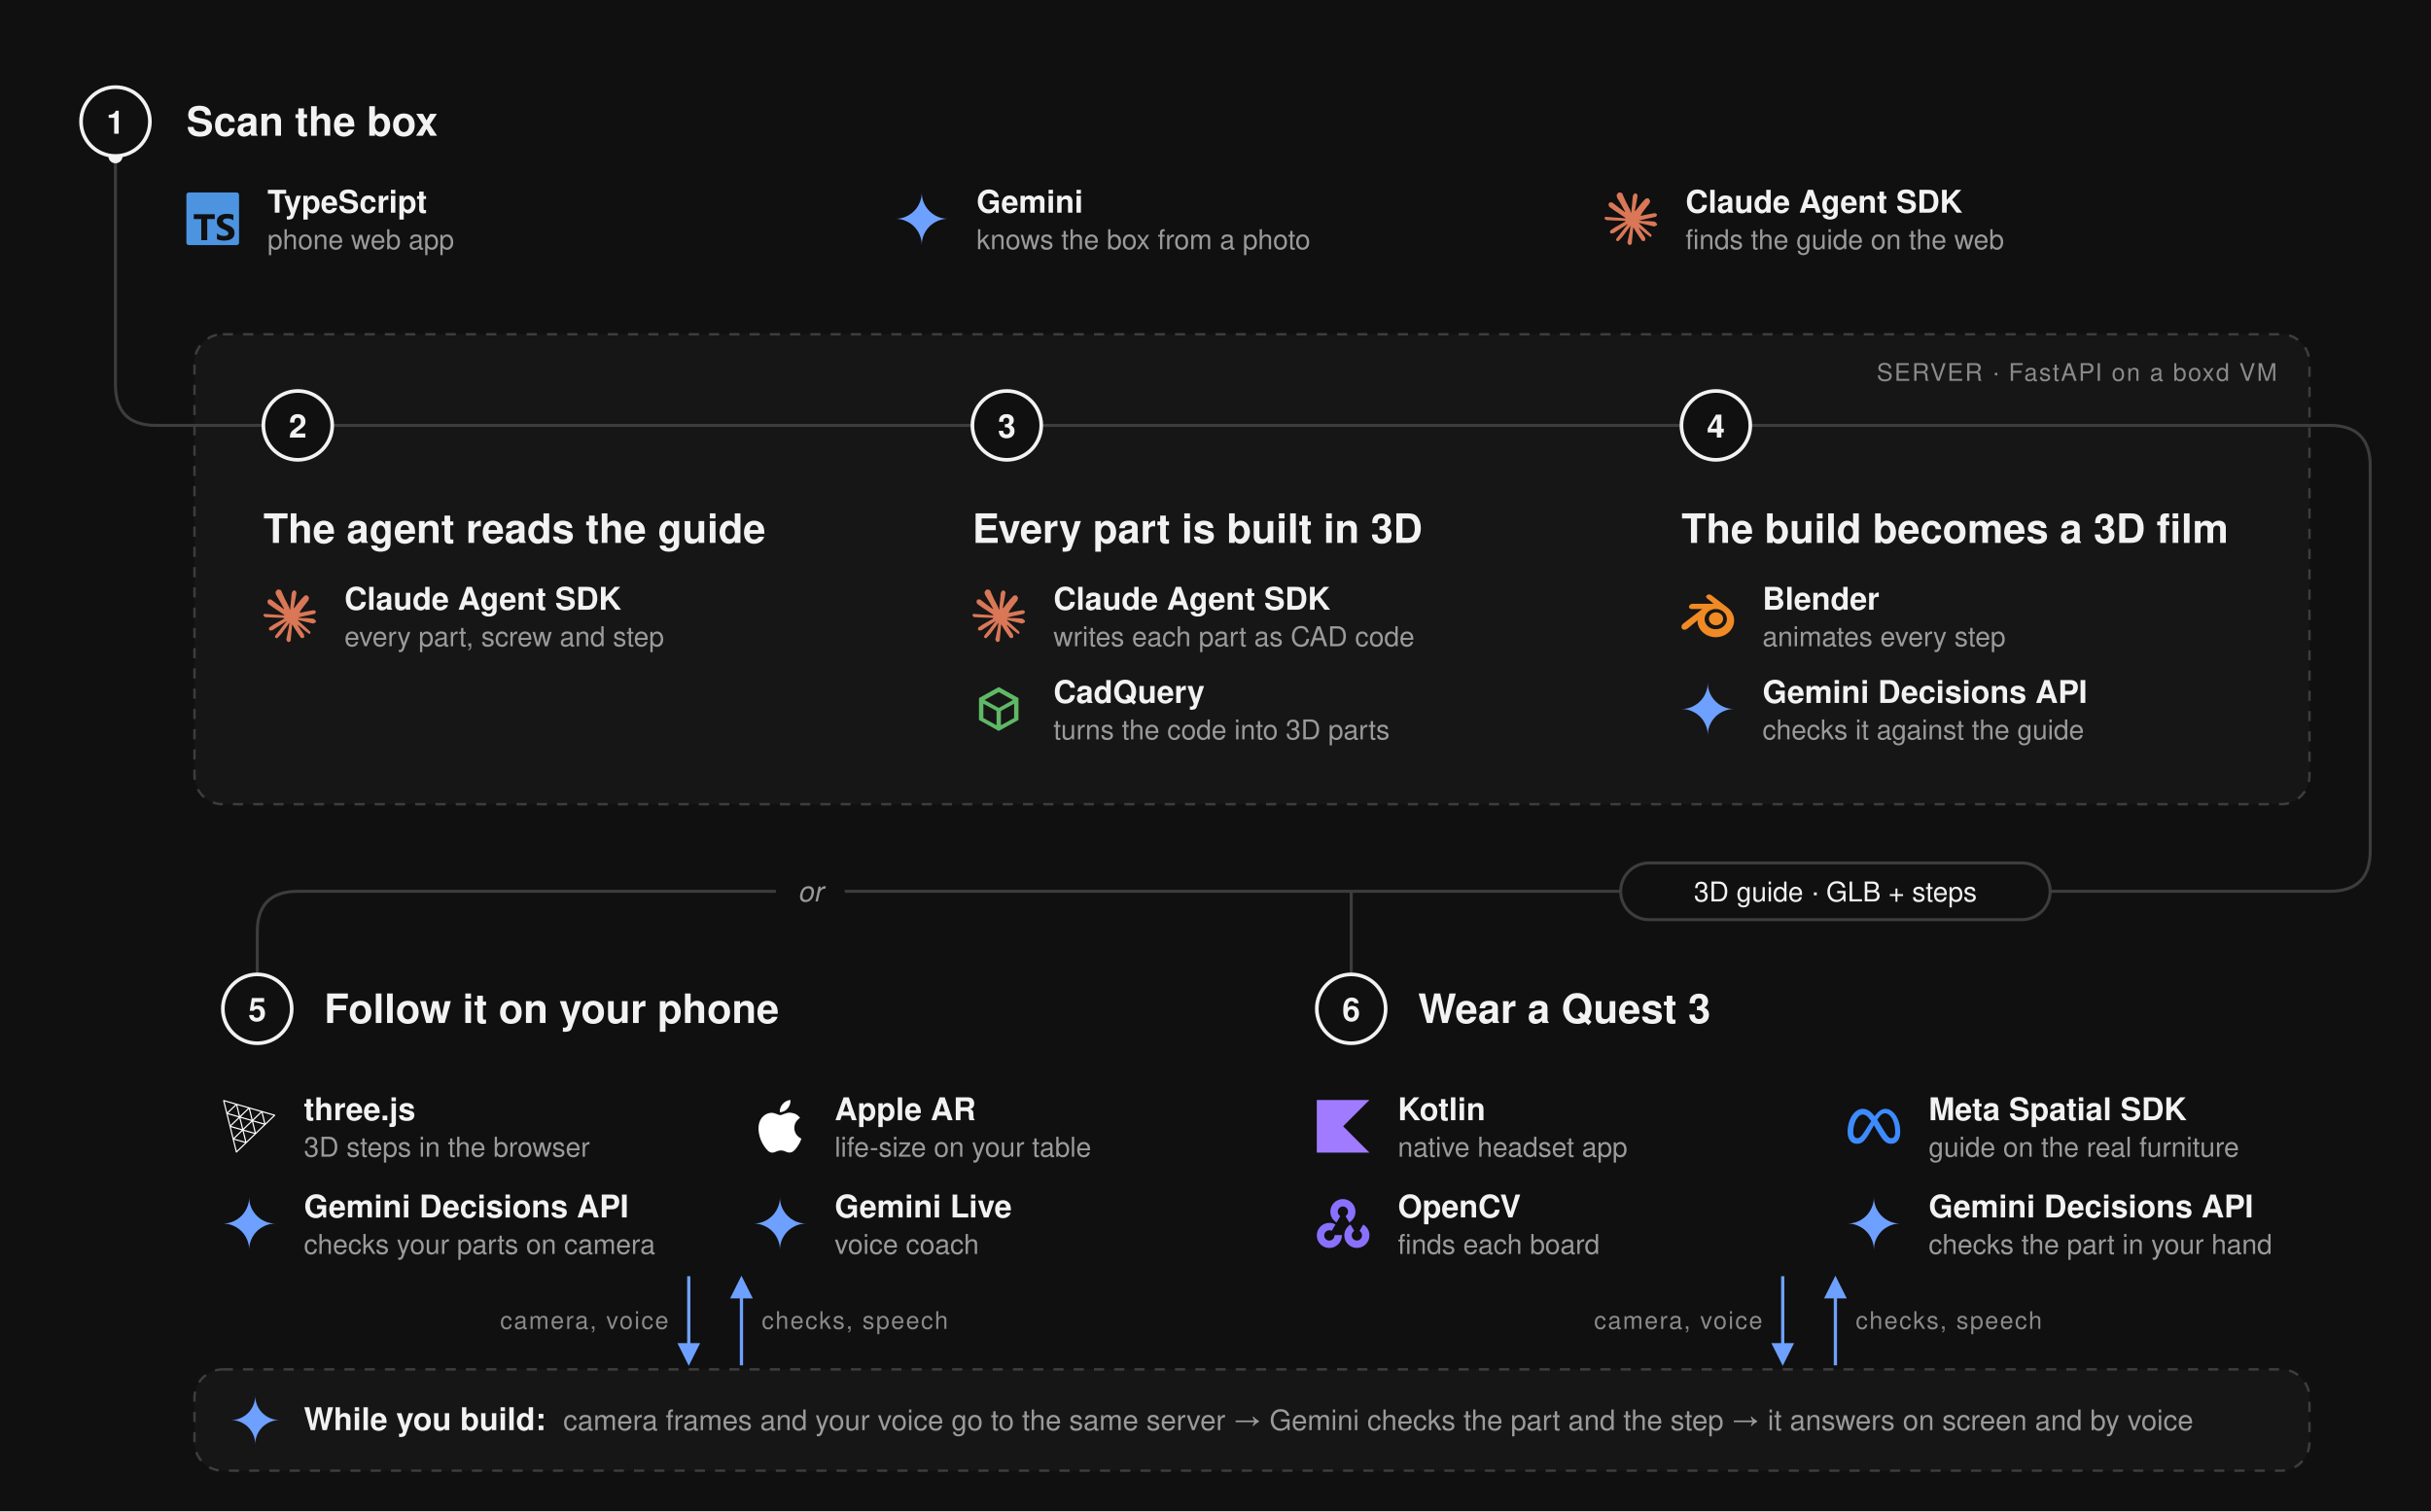
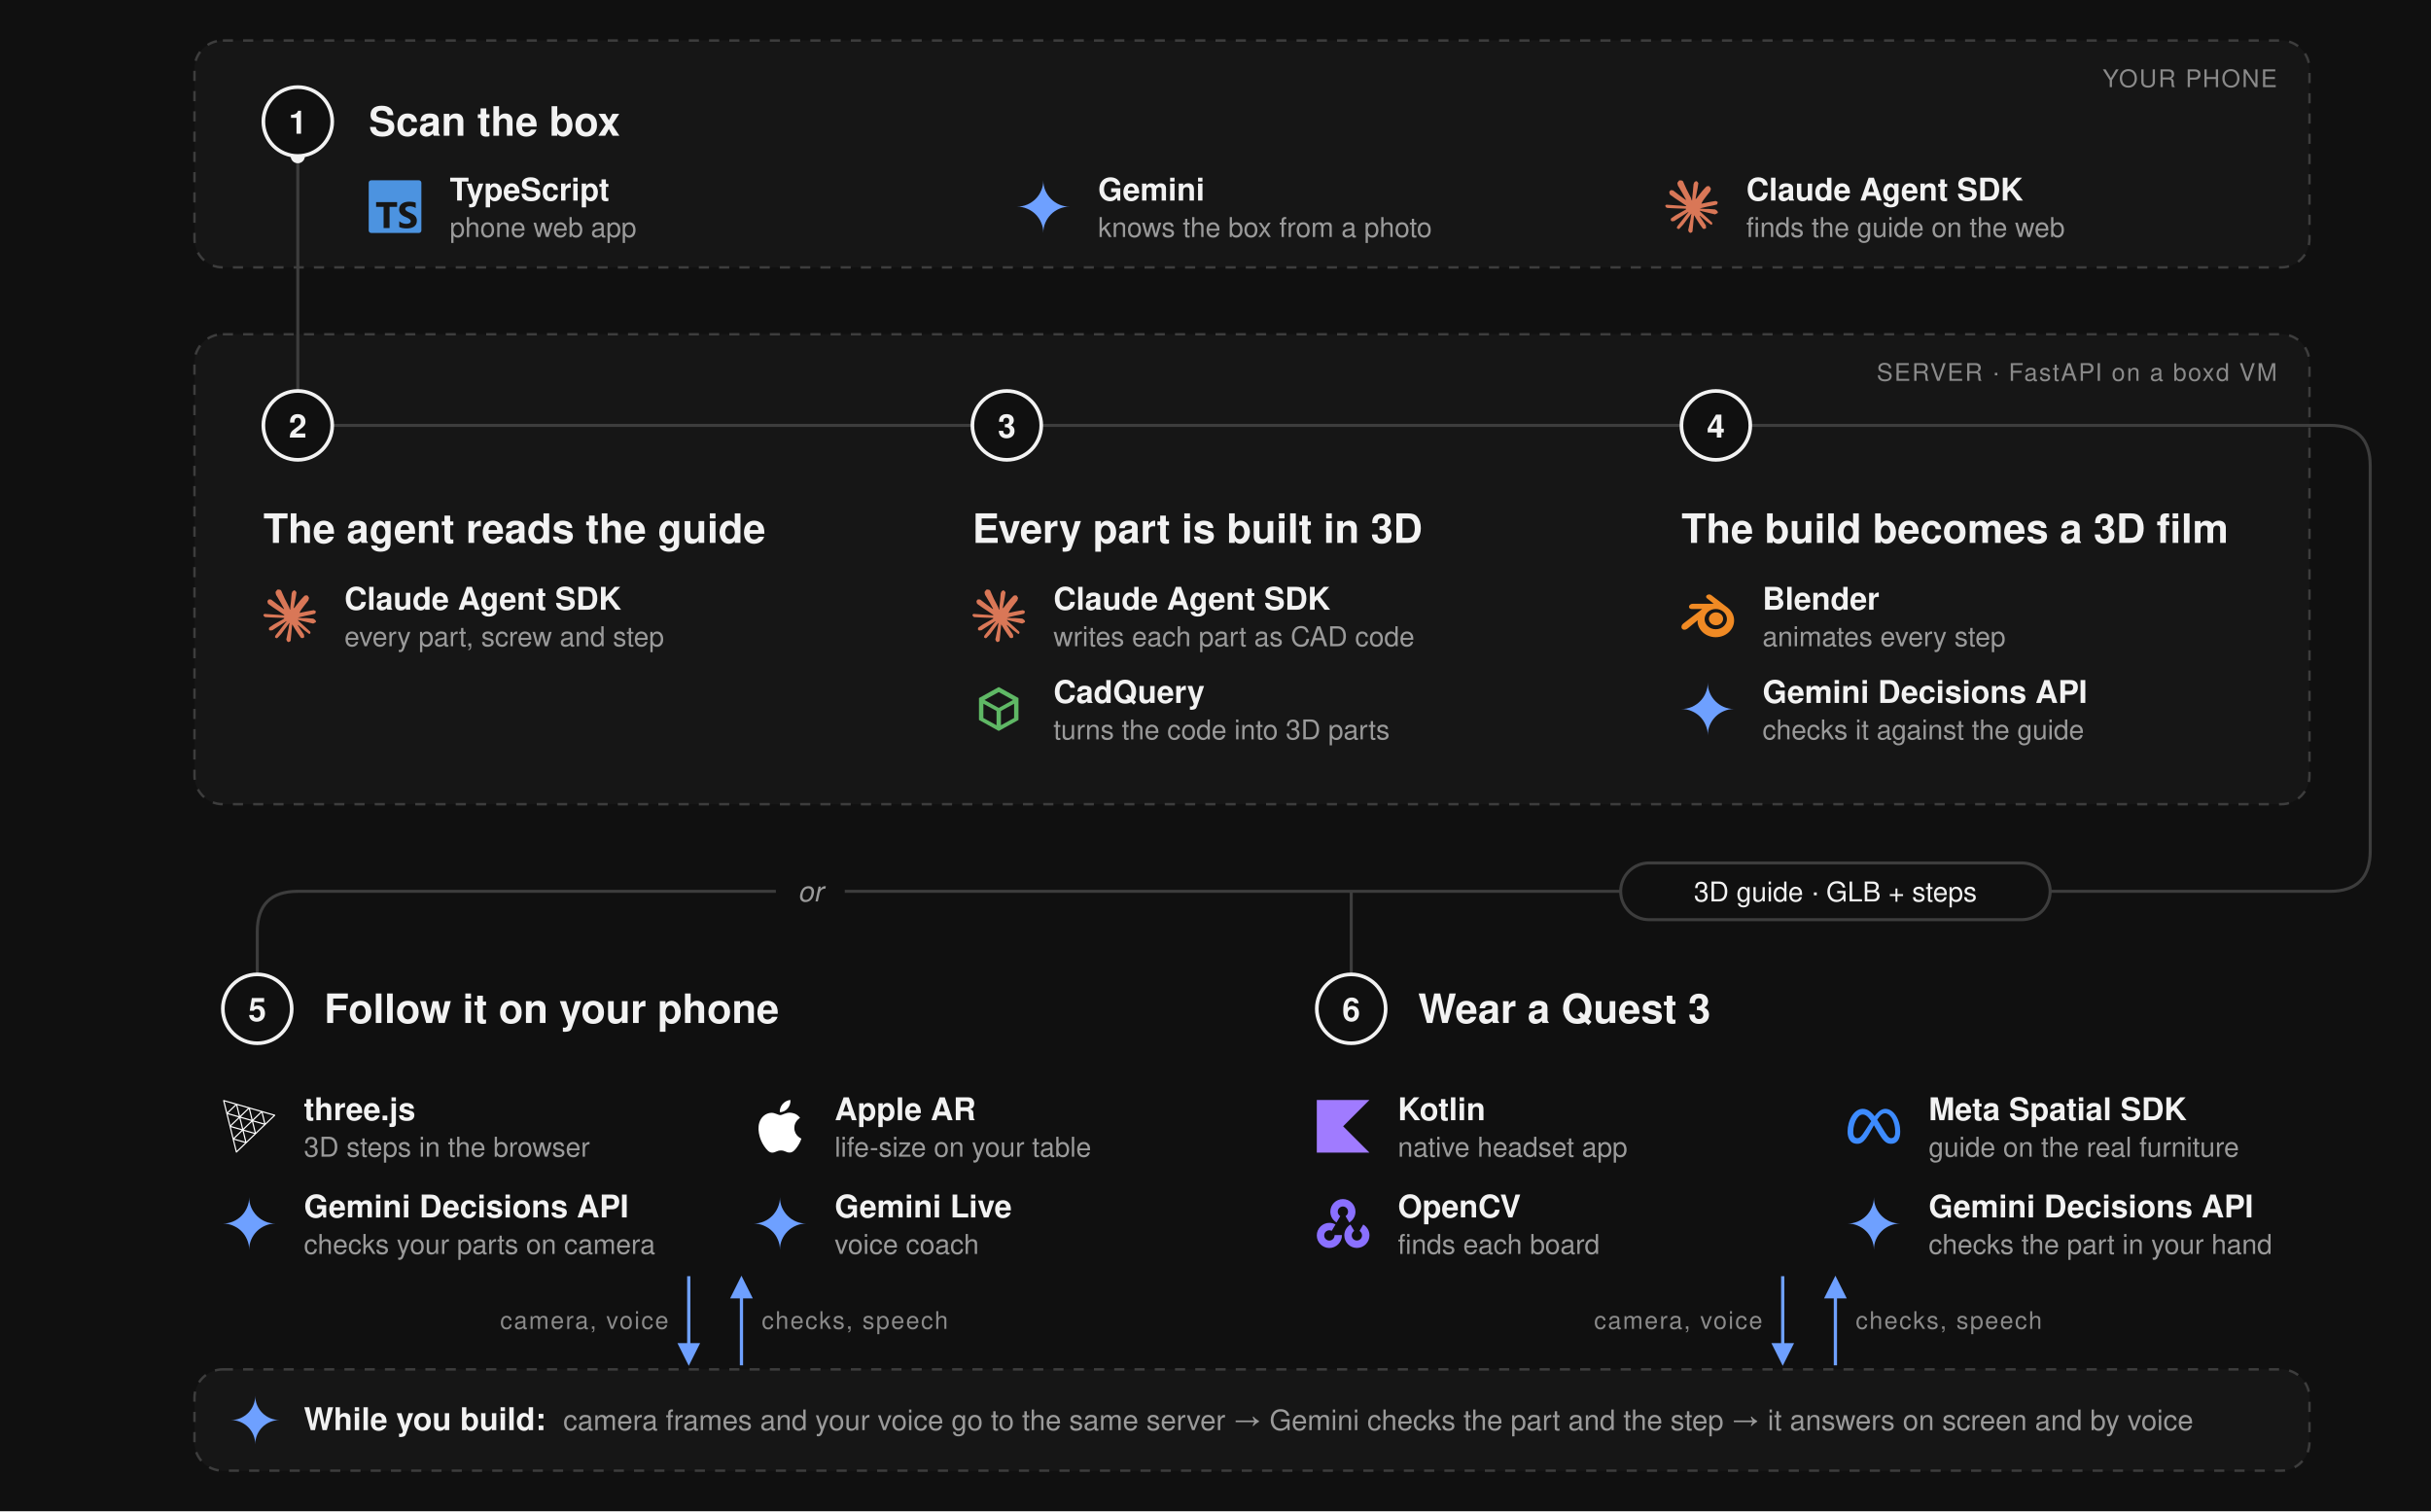
<svg xmlns="http://www.w3.org/2000/svg" viewBox="0 0 1200 746" width="1200" height="746" role="img" aria-label="How it works, top to bottom. 1 Scan the box: TypeScript web app, Gemini, Claude Agent SDK web search. Then on the server, a FastAPI app on a boxd VM: 2 the agent reads the guide (Claude Agent SDK), 3 every part is built in 3D (Claude Agent SDK, CadQuery), 4 the build becomes a 3D film (Blender, Gemini Decisions API). The 3D guide then goes to either 5 your phone (three.js, Apple AR, Gemini Decisions API, Gemini Live) or 6 a Quest 3 (Kotlin, Meta Spatial SDK, OpenCV, Gemini Decisions API). While you build, camera frames and voice go to the server and checks and speech come back">
  <style>text{font-family:"Helvetica Neue",Helvetica,Arial,sans-serif}.t{font-size:20px;font-weight:600;fill:#f2f2f2}.n{font-size:15.5px;font-weight:600;fill:#f2f2f2}.r{font-size:13.5px;fill:#9a9a9a}.no{font-size:16px;font-weight:600;fill:#f2f2f2;text-anchor:middle}.or{font-size:14px;fill:#9a9a9a;text-anchor:middle;font-style:italic}.rail{fill:none;stroke:#3d3d3d;stroke-width:1.5}.zone{fill:#161616;stroke:#3d3d3d;stroke-width:1.2;stroke-dasharray:5 5}.zl{font-size:12px;fill:#8a8a8a;letter-spacing:.06em}.tag{font-size:13.5px;fill:#f2f2f2;text-anchor:middle}.fb{fill:none;stroke:#6ea0ff;stroke-width:1.6}.dot{fill:none;stroke:#f2f2f2;stroke-width:7;stroke-linecap:round;stroke-dasharray:.1 2700;animation:run 9s linear infinite}@keyframes run{from{stroke-dashoffset:0}to{stroke-dashoffset:-2700}}@media (prefers-reduced-motion:reduce){.dot{display:none}}</style>
  <defs>
    <marker id="a" viewBox="0 0 10 10" refX="8" refY="5" markerWidth="7" markerHeight="7" orient="auto-start-reverse">
      <path d="M0 0L10 5L0 10z" fill="#6ea0ff" />
    </marker>
  </defs>
  <rect width="1200" height="746" fill="#101010" />
+   <rect x="96" y="20" width="1044" height="112" rx="14" class="zone" />
+   <text x="1124" y="43" class="zl" style="text-anchor:end">YOUR PHONE</text>
  <rect x="96" y="165" width="1044" height="232" rx="14" class="zone" />
  <text x="1124" y="188" class="zl" style="text-anchor:end">SERVER · FastAPI on a boxd VM</text>
-   <path class="rail" d="M57 77V190Q57 210 77 210H1150Q1170 210 1170 230V420Q1170 440 1150 440H147Q127 440 127 460V481" />
+   <path class="rail" d="M147 77V210H1150Q1170 210 1170 230V420Q1170 440 1150 440H147Q127 440 127 460V481" />
  <path class="rail" d="M667 440V481" />
-   <path class="dot" d="M57 77V190Q57 210 77 210H1150Q1170 210 1170 230V420Q1170 440 1150 440H147Q127 440 127 460V481" />
-   <circle cx="57" cy="60" r="17" fill="#101010" stroke="#f2f2f2" stroke-width="1.8" />
-   <text x="57" y="66" class="no">1</text>
-   <text x="92" y="67" class="t">Scan the box</text>
-   <path transform="translate(92,95) scale(1.0833)" fill="#4c93e0" d="M1.125 0C.502 0 0 .502 0 1.125v21.75C0 23.498.502 24 1.125 24h21.75c.623 0 1.125-.502 1.125-1.125V1.125C24 .502 23.498 0 22.875 0zm17.363 9.75c.612 0 1.154.037 1.627.111a6.38 6.38 0 0 1 1.306.34v2.458a3.95 3.95 0 0 0-.643-.361 5.093 5.093 0 0 0-.717-.26 5.453 5.453 0 0 0-1.426-.2c-.3 0-.573.028-.819.086a2.1 2.1 0 0 0-.623.242c-.17.104-.3.229-.393.374a.888.888 0 0 0-.14.49c0 .196.053.373.156.529.104.156.252.304.443.444s.423.276.696.41c.273.135.582.274.926.416.47.197.892.407 1.266.628.374.222.695.473.963.753.268.279.472.598.614.957.142.359.214.776.214 1.253 0 .657-.125 1.21-.373 1.656a3.033 3.033 0 0 1-1.012 1.085 4.38 4.38 0 0 1-1.487.596c-.566.12-1.163.18-1.79.18a9.916 9.916 0 0 1-1.84-.164 5.544 5.544 0 0 1-1.512-.493v-2.63a5.033 5.033 0 0 0 3.237 1.2c.333 0 .624-.03.872-.09.249-.06.456-.144.623-.25.166-.108.29-.234.373-.38a1.023 1.023 0 0 0-.074-1.089 2.12 2.12 0 0 0-.537-.5 5.597 5.597 0 0 0-.807-.444 27.72 27.72 0 0 0-1.007-.436c-.918-.383-1.602-.852-2.053-1.405-.45-.553-.676-1.222-.676-2.005 0-.614.123-1.141.369-1.582.246-.441.58-.804 1.004-1.089a4.494 4.494 0 0 1 1.47-.629 7.536 7.536 0 0 1 1.77-.201zm-15.113.188h9.563v2.166H9.506v9.646H6.789v-9.646H3.375z" />
-   <text x="132" y="105" class="n">TypeScript</text>
-   <text x="132" y="123" class="r">phone web app</text>
-   <path transform="translate(442,95) scale(1.0833)" fill="#6ea0ff" d="M11.04 19.32Q12 21.51 12 24q0-2.49.93-4.68.96-2.19 2.58-3.81t3.81-2.55Q21.51 12 24 12q-2.49 0-4.68-.93a12.3 12.3 0 0 1-3.81-2.58 12.3 12.3 0 0 1-2.58-3.81Q12 2.49 12 0q0 2.49-.96 4.68-.93 2.19-2.55 3.81a12.3 12.3 0 0 1-3.81 2.58Q2.49 12 0 12q2.49 0 4.68.96 2.19.93 3.81 2.55t2.55 3.81" />
-   <text x="482" y="105" class="n">Gemini</text>
-   <text x="482" y="123" class="r">knows the box from a photo</text>
-   <path transform="translate(792,95) scale(1.0833)" fill="#D97757" d="m4.714 15.956 4.717-2.647.079-.231-.079-.128h-.231l-.789-.049-2.696-.073-2.337-.097-2.265-.121-.571-.121-.534-.704.055-.352.48-.322.686.061 1.518.103 2.277.158 1.651.097 2.447.255h.389l.055-.158-.134-.097-.103-.097L6.973 9.836l-2.55-1.688-1.336-.971-.723-.492-.364-.461-.158-1.008.656-.723.88.061.225.061.892.686 1.906 1.475 2.489 1.834.364.303.146-.103.018-.073-.164-.273-1.354-2.447-1.445-2.489-.643-1.032-.17-.619c-.061-.255-.103-.467-.103-.729L6.287.134 6.7 0l.996.134.419.364.619 1.415 1.002 2.228 1.554 3.03.455.898.243.832.091.255h.158v-.146l.128-1.706.237-2.095.231-2.696.079-.759.376-.911.747-.492.583.279.48.686-.067.443-.285 1.852-.559 2.902-.364 1.943h.212l.243-.243.984-1.305 1.651-2.064.729-.82.85-.905.546-.431h1.032l.759 1.129-.34 1.166-1.062 1.348-.88 1.141-1.263 1.7-.789 1.36.073.109.188-.018 2.853-.607 1.542-.279 1.84-.316.832.389.091.395-.328.807-1.967.486-2.307.461-3.436.814-.043.03.049.061 1.548.146.662.036h1.621l3.018.225.789.522.474.638-.079.486-1.214.619-1.639-.389-3.825-.911-1.311-.328h-.182v.109l1.093 1.069 2.003 1.809 2.507 2.331.128.577-.322.455-.34-.049-2.204-1.657-.85-.747-1.925-1.621h-.128v.17l.443.65 2.344 3.521.121 1.081-.17.352-.607.212-.668-.121-1.372-1.925L14.38 17.959l-1.141-1.943-.14.079-.674 7.255-.316.37-.729.279-.607-.461-.322-.747.322-1.475.389-1.925.316-1.53.285-1.9.17-.631-.012-.043-.14.018-1.433 1.967-2.18 2.945-1.724 1.846-.413.164-.716-.37.067-.662.401-.589 2.386-3.036 1.439-1.882.929-1.087-.006-.158h-.055l-6.338 4.116-1.129.146-.486-.455.061-.747.231-.243 1.906-1.311Z" />
-   <text x="832" y="105" class="n">Claude Agent SDK</text>
-   <text x="832" y="123" class="r">finds the guide on the web</text>
+   <path class="dot" d="M147 77V210H1150Q1170 210 1170 230V420Q1170 440 1150 440H147Q127 440 127 460V481" />
+   <circle cx="147" cy="60" r="17" fill="#101010" stroke="#f2f2f2" stroke-width="1.8" />
+   <text x="147" y="66" class="no">1</text>
+   <text x="182" y="67" class="t">Scan the box</text>
+   <path transform="translate(182,89) scale(1.0833)" fill="#4c93e0" d="M1.125 0C.502 0 0 .502 0 1.125v21.75C0 23.498.502 24 1.125 24h21.75c.623 0 1.125-.502 1.125-1.125V1.125C24 .502 23.498 0 22.875 0zm17.363 9.75c.612 0 1.154.037 1.627.111a6.38 6.38 0 0 1 1.306.34v2.458a3.95 3.95 0 0 0-.643-.361 5.093 5.093 0 0 0-.717-.26 5.453 5.453 0 0 0-1.426-.2c-.3 0-.573.028-.819.086a2.1 2.1 0 0 0-.623.242c-.17.104-.3.229-.393.374a.888.888 0 0 0-.14.49c0 .196.053.373.156.529.104.156.252.304.443.444s.423.276.696.41c.273.135.582.274.926.416.47.197.892.407 1.266.628.374.222.695.473.963.753.268.279.472.598.614.957.142.359.214.776.214 1.253 0 .657-.125 1.21-.373 1.656a3.033 3.033 0 0 1-1.012 1.085 4.38 4.38 0 0 1-1.487.596c-.566.12-1.163.18-1.79.18a9.916 9.916 0 0 1-1.84-.164 5.544 5.544 0 0 1-1.512-.493v-2.63a5.033 5.033 0 0 0 3.237 1.2c.333 0 .624-.03.872-.09.249-.06.456-.144.623-.25.166-.108.29-.234.373-.38a1.023 1.023 0 0 0-.074-1.089 2.12 2.12 0 0 0-.537-.5 5.597 5.597 0 0 0-.807-.444 27.72 27.72 0 0 0-1.007-.436c-.918-.383-1.602-.852-2.053-1.405-.45-.553-.676-1.222-.676-2.005 0-.614.123-1.141.369-1.582.246-.441.58-.804 1.004-1.089a4.494 4.494 0 0 1 1.47-.629 7.536 7.536 0 0 1 1.77-.201zm-15.113.188h9.563v2.166H9.506v9.646H6.789v-9.646H3.375z" />
+   <text x="222" y="99" class="n">TypeScript</text>
+   <text x="222" y="117" class="r">phone web app</text>
+   <path transform="translate(502,89) scale(1.0833)" fill="#6ea0ff" d="M11.04 19.32Q12 21.51 12 24q0-2.49.93-4.68.96-2.19 2.58-3.81t3.81-2.55Q21.51 12 24 12q-2.49 0-4.68-.93a12.3 12.3 0 0 1-3.81-2.58 12.3 12.3 0 0 1-2.58-3.81Q12 2.49 12 0q0 2.49-.96 4.68-.93 2.19-2.55 3.81a12.3 12.3 0 0 1-3.81 2.58Q2.49 12 0 12q2.49 0 4.68.96 2.19.93 3.81 2.55t2.55 3.81" />
+   <text x="542" y="99" class="n">Gemini</text>
+   <text x="542" y="117" class="r">knows the box from a photo</text>
+   <path transform="translate(822,89) scale(1.0833)" fill="#D97757" d="m4.714 15.956 4.717-2.647.079-.231-.079-.128h-.231l-.789-.049-2.696-.073-2.337-.097-2.265-.121-.571-.121-.534-.704.055-.352.48-.322.686.061 1.518.103 2.277.158 1.651.097 2.447.255h.389l.055-.158-.134-.097-.103-.097L6.973 9.836l-2.55-1.688-1.336-.971-.723-.492-.364-.461-.158-1.008.656-.723.88.061.225.061.892.686 1.906 1.475 2.489 1.834.364.303.146-.103.018-.073-.164-.273-1.354-2.447-1.445-2.489-.643-1.032-.17-.619c-.061-.255-.103-.467-.103-.729L6.287.134 6.7 0l.996.134.419.364.619 1.415 1.002 2.228 1.554 3.03.455.898.243.832.091.255h.158v-.146l.128-1.706.237-2.095.231-2.696.079-.759.376-.911.747-.492.583.279.48.686-.067.443-.285 1.852-.559 2.902-.364 1.943h.212l.243-.243.984-1.305 1.651-2.064.729-.82.85-.905.546-.431h1.032l.759 1.129-.34 1.166-1.062 1.348-.88 1.141-1.263 1.7-.789 1.36.073.109.188-.018 2.853-.607 1.542-.279 1.84-.316.832.389.091.395-.328.807-1.967.486-2.307.461-3.436.814-.043.03.049.061 1.548.146.662.036h1.621l3.018.225.789.522.474.638-.079.486-1.214.619-1.639-.389-3.825-.911-1.311-.328h-.182v.109l1.093 1.069 2.003 1.809 2.507 2.331.128.577-.322.455-.34-.049-2.204-1.657-.85-.747-1.925-1.621h-.128v.17l.443.65 2.344 3.521.121 1.081-.17.352-.607.212-.668-.121-1.372-1.925L14.38 17.959l-1.141-1.943-.14.079-.674 7.255-.316.37-.729.279-.607-.461-.322-.747.322-1.475.389-1.925.316-1.53.285-1.9.17-.631-.012-.043-.14.018-1.433 1.967-2.18 2.945-1.724 1.846-.413.164-.716-.37.067-.662.401-.589 2.386-3.036 1.439-1.882.929-1.087-.006-.158h-.055l-6.338 4.116-1.129.146-.486-.455.061-.747.231-.243 1.906-1.311Z" />
+   <text x="862" y="99" class="n">Claude Agent SDK</text>
+   <text x="862" y="117" class="r">finds the guide on the web</text>
  <circle cx="147" cy="210" r="17" fill="#101010" stroke="#f2f2f2" stroke-width="1.8" />
  <text x="147" y="216" class="no">2</text>
  <text x="130" y="268" class="t">The agent reads the guide</text>
  <path transform="translate(130,291) scale(1.0833)" fill="#D97757" d="m4.714 15.956 4.717-2.647.079-.231-.079-.128h-.231l-.789-.049-2.696-.073-2.337-.097-2.265-.121-.571-.121-.534-.704.055-.352.48-.322.686.061 1.518.103 2.277.158 1.651.097 2.447.255h.389l.055-.158-.134-.097-.103-.097L6.973 9.836l-2.55-1.688-1.336-.971-.723-.492-.364-.461-.158-1.008.656-.723.88.061.225.061.892.686 1.906 1.475 2.489 1.834.364.303.146-.103.018-.073-.164-.273-1.354-2.447-1.445-2.489-.643-1.032-.17-.619c-.061-.255-.103-.467-.103-.729L6.287.134 6.7 0l.996.134.419.364.619 1.415 1.002 2.228 1.554 3.03.455.898.243.832.091.255h.158v-.146l.128-1.706.237-2.095.231-2.696.079-.759.376-.911.747-.492.583.279.48.686-.067.443-.285 1.852-.559 2.902-.364 1.943h.212l.243-.243.984-1.305 1.651-2.064.729-.82.85-.905.546-.431h1.032l.759 1.129-.34 1.166-1.062 1.348-.88 1.141-1.263 1.7-.789 1.36.073.109.188-.018 2.853-.607 1.542-.279 1.84-.316.832.389.091.395-.328.807-1.967.486-2.307.461-3.436.814-.043.03.049.061 1.548.146.662.036h1.621l3.018.225.789.522.474.638-.079.486-1.214.619-1.639-.389-3.825-.911-1.311-.328h-.182v.109l1.093 1.069 2.003 1.809 2.507 2.331.128.577-.322.455-.34-.049-2.204-1.657-.85-.747-1.925-1.621h-.128v.17l.443.65 2.344 3.521.121 1.081-.17.352-.607.212-.668-.121-1.372-1.925L14.38 17.959l-1.141-1.943-.14.079-.674 7.255-.316.37-.729.279-.607-.461-.322-.747.322-1.475.389-1.925.316-1.53.285-1.9.17-.631-.012-.043-.14.018-1.433 1.967-2.18 2.945-1.724 1.846-.413.164-.716-.37.067-.662.401-.589 2.386-3.036 1.439-1.882.929-1.087-.006-.158h-.055l-6.338 4.116-1.129.146-.486-.455.061-.747.231-.243 1.906-1.311Z" />
  <text x="170" y="301" class="n">Claude Agent SDK</text>
  <text x="170" y="319" class="r">every part, screw and step</text>
  <circle cx="497" cy="210" r="17" fill="#101010" stroke="#f2f2f2" stroke-width="1.8" />
  <text x="497" y="216" class="no">3</text>
  <text x="480" y="268" class="t">Every part is built in 3D</text>
  <path transform="translate(480,291) scale(1.0833)" fill="#D97757" d="m4.714 15.956 4.717-2.647.079-.231-.079-.128h-.231l-.789-.049-2.696-.073-2.337-.097-2.265-.121-.571-.121-.534-.704.055-.352.48-.322.686.061 1.518.103 2.277.158 1.651.097 2.447.255h.389l.055-.158-.134-.097-.103-.097L6.973 9.836l-2.55-1.688-1.336-.971-.723-.492-.364-.461-.158-1.008.656-.723.88.061.225.061.892.686 1.906 1.475 2.489 1.834.364.303.146-.103.018-.073-.164-.273-1.354-2.447-1.445-2.489-.643-1.032-.17-.619c-.061-.255-.103-.467-.103-.729L6.287.134 6.7 0l.996.134.419.364.619 1.415 1.002 2.228 1.554 3.03.455.898.243.832.091.255h.158v-.146l.128-1.706.237-2.095.231-2.696.079-.759.376-.911.747-.492.583.279.48.686-.067.443-.285 1.852-.559 2.902-.364 1.943h.212l.243-.243.984-1.305 1.651-2.064.729-.82.85-.905.546-.431h1.032l.759 1.129-.34 1.166-1.062 1.348-.88 1.141-1.263 1.7-.789 1.36.073.109.188-.018 2.853-.607 1.542-.279 1.84-.316.832.389.091.395-.328.807-1.967.486-2.307.461-3.436.814-.043.03.049.061 1.548.146.662.036h1.621l3.018.225.789.522.474.638-.079.486-1.214.619-1.639-.389-3.825-.911-1.311-.328h-.182v.109l1.093 1.069 2.003 1.809 2.507 2.331.128.577-.322.455-.34-.049-2.204-1.657-.85-.747-1.925-1.621h-.128v.17l.443.65 2.344 3.521.121 1.081-.17.352-.607.212-.668-.121-1.372-1.925L14.38 17.959l-1.141-1.943-.14.079-.674 7.255-.316.37-.729.279-.607-.461-.322-.747.322-1.475.389-1.925.316-1.53.285-1.9.17-.631-.012-.043-.14.018-1.433 1.967-2.18 2.945-1.724 1.846-.413.164-.716-.37.067-.662.401-.589 2.386-3.036 1.439-1.882.929-1.087-.006-.158h-.055l-6.338 4.116-1.129.146-.486-.455.061-.747.231-.243 1.906-1.311Z" />
  <text x="520" y="301" class="n">Claude Agent SDK</text>
  <text x="520" y="319" class="r">writes each part as CAD code</text>
  <path transform="translate(480,337) scale(1.0833)" fill="#5fb865" d="M12 2 3 7v10l9 5 9-5V7zm0 2.3 6.5 3.6L12 11.5 5.5 7.9zM5 9.6l6 3.3v6.5l-6-3.3zm14 0v6.5l-6 3.3v-6.5z" />
  <text x="520" y="347" class="n">CadQuery</text>
  <text x="520" y="365" class="r">turns the code into 3D parts</text>
  <circle cx="847" cy="210" r="17" fill="#101010" stroke="#f2f2f2" stroke-width="1.8" />
  <text x="847" y="216" class="no">4</text>
  <text x="830" y="268" class="t">The build becomes a 3D film</text>
  <path transform="translate(830,291) scale(1.0833)" fill="#f08a24" d="M12.51 13.214c.046-.8.438-1.506 1.03-2.006a3.424 3.424 0 0 1 2.212-.79c.85 0 1.631.3 2.211.79.592.5.983 1.206 1.028 2.005.045.823-.285 1.586-.865 2.153a3.389 3.389 0 0 1-2.374.938 3.393 3.393 0 0 1-2.376-.938c-.58-.567-.91-1.33-.865-2.152M7.35 14.831c.006.314.106.922.256 1.398a7.372 7.372 0 0 0 1.593 2.757 8.227 8.227 0 0 0 2.787 2.001 8.947 8.947 0 0 0 3.66.76 8.964 8.964 0 0 0 3.657-.772 8.285 8.285 0 0 0 2.785-2.01 7.428 7.428 0 0 0 1.592-2.762 6.964 6.964 0 0 0 .25-3.074 7.123 7.123 0 0 0-1.016-2.779 7.764 7.764 0 0 0-1.852-2.043h.002L13.566 2.55l-.02-.015c-.492-.378-1.319-.376-1.86.002-.547.382-.609 1.015-.123 1.415l-.001.001 3.126 2.543-9.53.01h-.013c-.788.001-1.545.518-1.695 1.172-.154.665.38 1.217 1.2 1.22V8.9l4.83-.01-8.62 6.617-.034.025c-.813.622-1.075 1.658-.563 2.313.52.667 1.625.668 2.447.004L7.414 14s-.069.52-.063.831zm12.09 1.741c-.97.988-2.326 1.548-3.795 1.55-1.47.004-2.827-.552-3.797-1.538a4.51 4.51 0 0 1-1.036-1.622 4.282 4.282 0 0 1 .282-3.519 4.702 4.702 0 0 1 1.153-1.371c.942-.768 2.141-1.183 3.396-1.185 1.256-.002 2.455.41 3.398 1.175.48.391.87.854 1.152 1.367a4.28 4.28 0 0 1 .522 1.706 4.236 4.236 0 0 1-.239 1.811 4.54 4.54 0 0 1-1.035 1.626" />
  <text x="870" y="301" class="n">Blender</text>
  <text x="870" y="319" class="r">animates every step</text>
  <path transform="translate(830,337) scale(1.0833)" fill="#6ea0ff" d="M11.04 19.32Q12 21.51 12 24q0-2.49.93-4.68.96-2.19 2.58-3.81t3.81-2.55Q21.51 12 24 12q-2.49 0-4.68-.93a12.3 12.3 0 0 1-3.81-2.58 12.3 12.3 0 0 1-2.58-3.81Q12 2.49 12 0q0 2.49-.96 4.68-.93 2.19-2.55 3.81a12.3 12.3 0 0 1-3.81 2.58Q2.49 12 0 12q2.49 0 4.68.96 2.19.93 3.81 2.55t2.55 3.81" />
  <text x="870" y="347" class="n">Gemini Decisions API</text>
  <text x="870" y="365" class="r">checks it against the guide</text>
  <rect x="383" y="428" width="34" height="24" fill="#101010" />
  <text x="400" y="445" class="or">or</text>
  <rect x="800" y="426" width="212" height="28" rx="14" fill="#101010" stroke="#3d3d3d" stroke-width="1.5" />
  <text x="906" y="445" class="tag">3D guide · GLB + steps</text>
  <circle cx="127" cy="498" r="17" fill="#101010" stroke="#f2f2f2" stroke-width="1.8" />
  <text x="127" y="504" class="no">5</text>
  <text x="160" y="505" class="t">Follow it on your phone</text>
  <path transform="translate(110,543) scale(1.0833)" fill="#ffffff" d="M.38 0a.268.268 0 0 0-.256.332l2.894 11.716a.268.268 0 0 0 .01.04l2.89 11.708a.268.268 0 0 0 .447.128L23.802 7.15a.268.268 0 0 0-.112-.45l-5.784-1.667a.268.268 0 0 0-.123-.035L6.38 1.715a.268.268 0 0 0-.144-.04L.456.01A.268.268 0 0 0 .38 0zm.374.654L5.71 2.08 1.99 5.664zM6.61 2.34l4.864 1.4-3.65 3.515zm-.522.12l1.217 4.926-4.877-1.4zm6.28 1.538l4.878 1.404-3.662 3.53zm-.52.13l1.208 4.9-4.853-1.392zm6.3 1.534l4.947 1.424-3.715 3.574zm-.524.12l1.215 4.926-4.876-1.398zm-15.432.696l4.964 1.424-3.726 3.586zM8.047 8.15l4.877 1.4-3.66 3.527zm-.518.137l1.236 5.017-4.963-1.432zm6.274 1.535l4.965 1.425-3.73 3.586zm-.52.127l1.235 5.012-4.958-1.43zm-9.63 2.438l4.873 1.406-3.656 3.523zm5.854 1.687l4.863 1.403-3.648 3.51zm-.54.04l1.214 4.927-4.875-1.4zm-3.896 4.02l5.037 1.442-3.782 3.638z" />
  <text x="150" y="553" class="n">three.js</text>
  <text x="150" y="571" class="r">3D steps in the browser</text>
  <path transform="translate(372,543) scale(1.0833)" fill="#ffffff" d="M12.152 6.896c-.948 0-2.415-1.078-3.96-1.04-2.04.027-3.91 1.183-4.961 3.014-2.117 3.675-.546 9.103 1.519 12.09 1.013 1.454 2.208 3.09 3.792 3.039 1.52-.065 2.09-.987 3.935-.987 1.831 0 2.35.987 3.96.948 1.637-.026 2.676-1.48 3.676-2.948 1.156-1.688 1.636-3.325 1.662-3.415-.039-.013-3.182-1.221-3.22-4.857-.026-3.04 2.48-4.494 2.597-4.559-1.429-2.09-3.623-2.324-4.39-2.376-2-.156-3.675 1.09-4.61 1.09zM15.53 3.83c.843-1.012 1.4-2.427 1.245-3.83-1.207.052-2.662.805-3.532 1.818-.78.896-1.454 2.338-1.273 3.714 1.338.104 2.715-.688 3.559-1.701" />
  <text x="412" y="553" class="n">Apple AR</text>
  <text x="412" y="571" class="r">life-size on your table</text>
  <path transform="translate(110,591) scale(1.0833)" fill="#6ea0ff" d="M11.04 19.32Q12 21.51 12 24q0-2.49.93-4.68.96-2.19 2.58-3.81t3.81-2.55Q21.51 12 24 12q-2.49 0-4.68-.93a12.3 12.3 0 0 1-3.81-2.58 12.3 12.3 0 0 1-2.58-3.81Q12 2.49 12 0q0 2.49-.96 4.68-.93 2.19-2.55 3.81a12.3 12.3 0 0 1-3.81 2.58Q2.49 12 0 12q2.49 0 4.68.96 2.19.93 3.81 2.55t2.55 3.81" />
  <text x="150" y="601" class="n">Gemini Decisions API</text>
  <text x="150" y="619" class="r">checks your parts on camera</text>
  <path transform="translate(372,591) scale(1.0833)" fill="#6ea0ff" d="M11.04 19.32Q12 21.51 12 24q0-2.49.93-4.68.96-2.19 2.58-3.81t3.81-2.55Q21.51 12 24 12q-2.49 0-4.68-.93a12.3 12.3 0 0 1-3.81-2.58 12.3 12.3 0 0 1-2.58-3.81Q12 2.49 12 0q0 2.49-.96 4.68-.93 2.19-2.55 3.81a12.3 12.3 0 0 1-3.81 2.58Q2.49 12 0 12q2.49 0 4.68.96 2.19.93 3.81 2.55t2.55 3.81" />
  <text x="412" y="601" class="n">Gemini Live</text>
  <text x="412" y="619" class="r">voice coach</text>
  <path d="M340 630V672" class="fb" marker-end="url(#a)" />
  <path d="M366 674V632" class="fb" marker-end="url(#a)" />
  <text x="330" y="656" class="zl" style="text-anchor:end">camera, voice</text>
  <text x="376" y="656" class="zl">checks, speech</text>
  <circle cx="667" cy="498" r="17" fill="#101010" stroke="#f2f2f2" stroke-width="1.8" />
  <text x="667" y="504" class="no">6</text>
  <text x="700" y="505" class="t">Wear a Quest 3</text>
  <path transform="translate(650,543) scale(1.0833)" fill="#a07bff" d="M24 24H0V0h24L12 12Z" />
  <text x="690" y="553" class="n">Kotlin</text>
  <text x="690" y="571" class="r">native headset app</text>
  <path transform="translate(912,543) scale(1.0833)" fill="#3d8bff" d="M6.915 4.03c-1.968 0-3.683 1.28-4.871 3.113C.704 9.208 0 11.883 0 14.449c0 .706.07 1.369.21 1.973a6.624 6.624 0 0 0 .265.86 5.297 5.297 0 0 0 .371.761c.696 1.159 1.818 1.927 3.593 1.927 1.497 0 2.633-.671 3.965-2.444.76-1.012 1.144-1.626 2.663-4.32l.756-1.339.186-.325c.061.1.121.196.183.3l2.152 3.595c.724 1.21 1.665 2.556 2.47 3.314 1.046.987 1.992 1.22 3.06 1.22 1.075 0 1.876-.355 2.455-.843a3.743 3.743 0 0 0 .81-.973c.542-.939.861-2.127.861-3.745 0-2.72-.681-5.357-2.084-7.45-1.282-1.912-2.957-2.93-4.716-2.93-1.047 0-2.088.467-3.053 1.308-.652.57-1.257 1.29-1.82 2.05-.69-.875-1.335-1.547-1.958-2.056-1.182-.966-2.315-1.303-3.454-1.303zm10.16 2.053c1.147 0 2.188.758 2.992 1.999 1.132 1.748 1.647 4.195 1.647 6.4 0 1.548-.368 2.9-1.839 2.9-.58 0-1.027-.23-1.664-1.004-.496-.601-1.343-1.878-2.832-4.358l-.617-1.028a44.908 44.908 0 0 0-1.255-1.98c.07-.109.141-.224.211-.327 1.12-1.667 2.118-2.602 3.358-2.602zm-10.201.553c1.265 0 2.058.791 2.675 1.446.307.327.737.871 1.234 1.579l-1.02 1.566c-.757 1.163-1.882 3.017-2.837 4.338-1.191 1.649-1.81 1.817-2.486 1.817-.524 0-1.038-.237-1.383-.794-.263-.426-.464-1.13-.464-2.046 0-2.221.63-4.535 1.66-6.088.454-.687.964-1.226 1.533-1.533a2.264 2.264 0 0 1 1.088-.285z" />
  <text x="952" y="553" class="n">Meta Spatial SDK</text>
  <text x="952" y="571" class="r">guide on the real furniture</text>
  <path transform="translate(650,591) scale(1.0833)" fill="#8a70ff" d="M11.899.853C8.735.853 6.17 3.417 6.17 6.582c0 2.102 1.132 3.94 2.82 4.937l1.641-2.785c.041-.07.018-.159-.05-.205-.623-.423-1.033-1.137-1.033-1.947 0-1.298 1.052-2.35 2.35-2.35 1.298 0 2.35 1.052 2.35 2.35 0 .81-.409 1.524-1.033 1.947-.067.045-.091.135-.05.205l1.641 2.785c1.688-.997 2.82-2.835 2.82-4.937 0-3.164-2.565-5.729-5.729-5.729zm-6.17 10.837C2.565 11.689 0 14.254 0 17.418c0 3.164 2.565 5.729 5.729 5.729 3.18 0 5.807-2.7 5.728-5.876H8.231c-.085 0-.151.072-.152.156-.008 1.266-1.064 2.341-2.35 2.341-1.298 0-2.35-1.052-2.35-2.35 0-1.298 1.052-2.35 2.35-2.35.34 0 .663.072.955.202.071.032.157.008.196-.059l1.646-2.793c-.827-.464-1.782-.728-2.797-.728zm15.442.761l-1.637 2.788c-.041.07-.017.159.05.205.624.422 1.035 1.135 1.036 1.945.002 1.298-1.048 2.352-2.346 2.354-1.298.002-2.352-1.048-2.354-2.346-.002-.81.407-1.525 1.029-1.949.067-.046.09-.135.049-.205l-1.646-2.782c-1.686 1-2.815 2.839-2.811 4.941.006 3.164 2.575 5.725 5.739 5.719 3.164-.005 5.725-2.575 5.719-5.739-.004-2.102-1.139-3.938-2.828-4.932z" />
  <text x="690" y="601" class="n">OpenCV</text>
  <text x="690" y="619" class="r">finds each board</text>
  <path transform="translate(912,591) scale(1.0833)" fill="#6ea0ff" d="M11.04 19.32Q12 21.51 12 24q0-2.49.93-4.68.96-2.19 2.58-3.81t3.81-2.55Q21.51 12 24 12q-2.49 0-4.68-.93a12.3 12.3 0 0 1-3.81-2.58 12.3 12.3 0 0 1-2.58-3.81Q12 2.49 12 0q0 2.49-.96 4.68-.93 2.19-2.55 3.81a12.3 12.3 0 0 1-3.81 2.58Q2.49 12 0 12q2.49 0 4.68.96 2.19.93 3.81 2.55t2.55 3.81" />
  <text x="952" y="601" class="n">Gemini Decisions API</text>
  <text x="952" y="619" class="r">checks the part in your hand</text>
  <path d="M880 630V672" class="fb" marker-end="url(#a)" />
  <path d="M906 674V632" class="fb" marker-end="url(#a)" />
  <text x="870" y="656" class="zl" style="text-anchor:end">camera, voice</text>
  <text x="916" y="656" class="zl">checks, speech</text>
  <rect x="96" y="676" width="1044" height="50" rx="14" class="zone" />
  <path transform="translate(114,689)" fill="#6ea0ff" d="M11.04 19.32Q12 21.51 12 24q0-2.49.93-4.68.96-2.19 2.58-3.81t3.81-2.55Q21.51 12 24 12q-2.49 0-4.68-.93a12.3 12.3 0 0 1-3.81-2.58 12.3 12.3 0 0 1-2.58-3.81Q12 2.49 12 0q0 2.49-.96 4.68-.93 2.19-2.55 3.81a12.3 12.3 0 0 1-3.81 2.58Q2.49 12 0 12q2.49 0 4.68.96 2.19.93 3.81 2.55t2.55 3.81" />
  <text x="150" y="706" class="n">While you build:</text>
  <text x="278" y="706" class="r" style="font-size:14px">camera frames and your voice go to the same server  →  Gemini checks the part and the step  →  it answers on screen and by voice</text>
</svg>
